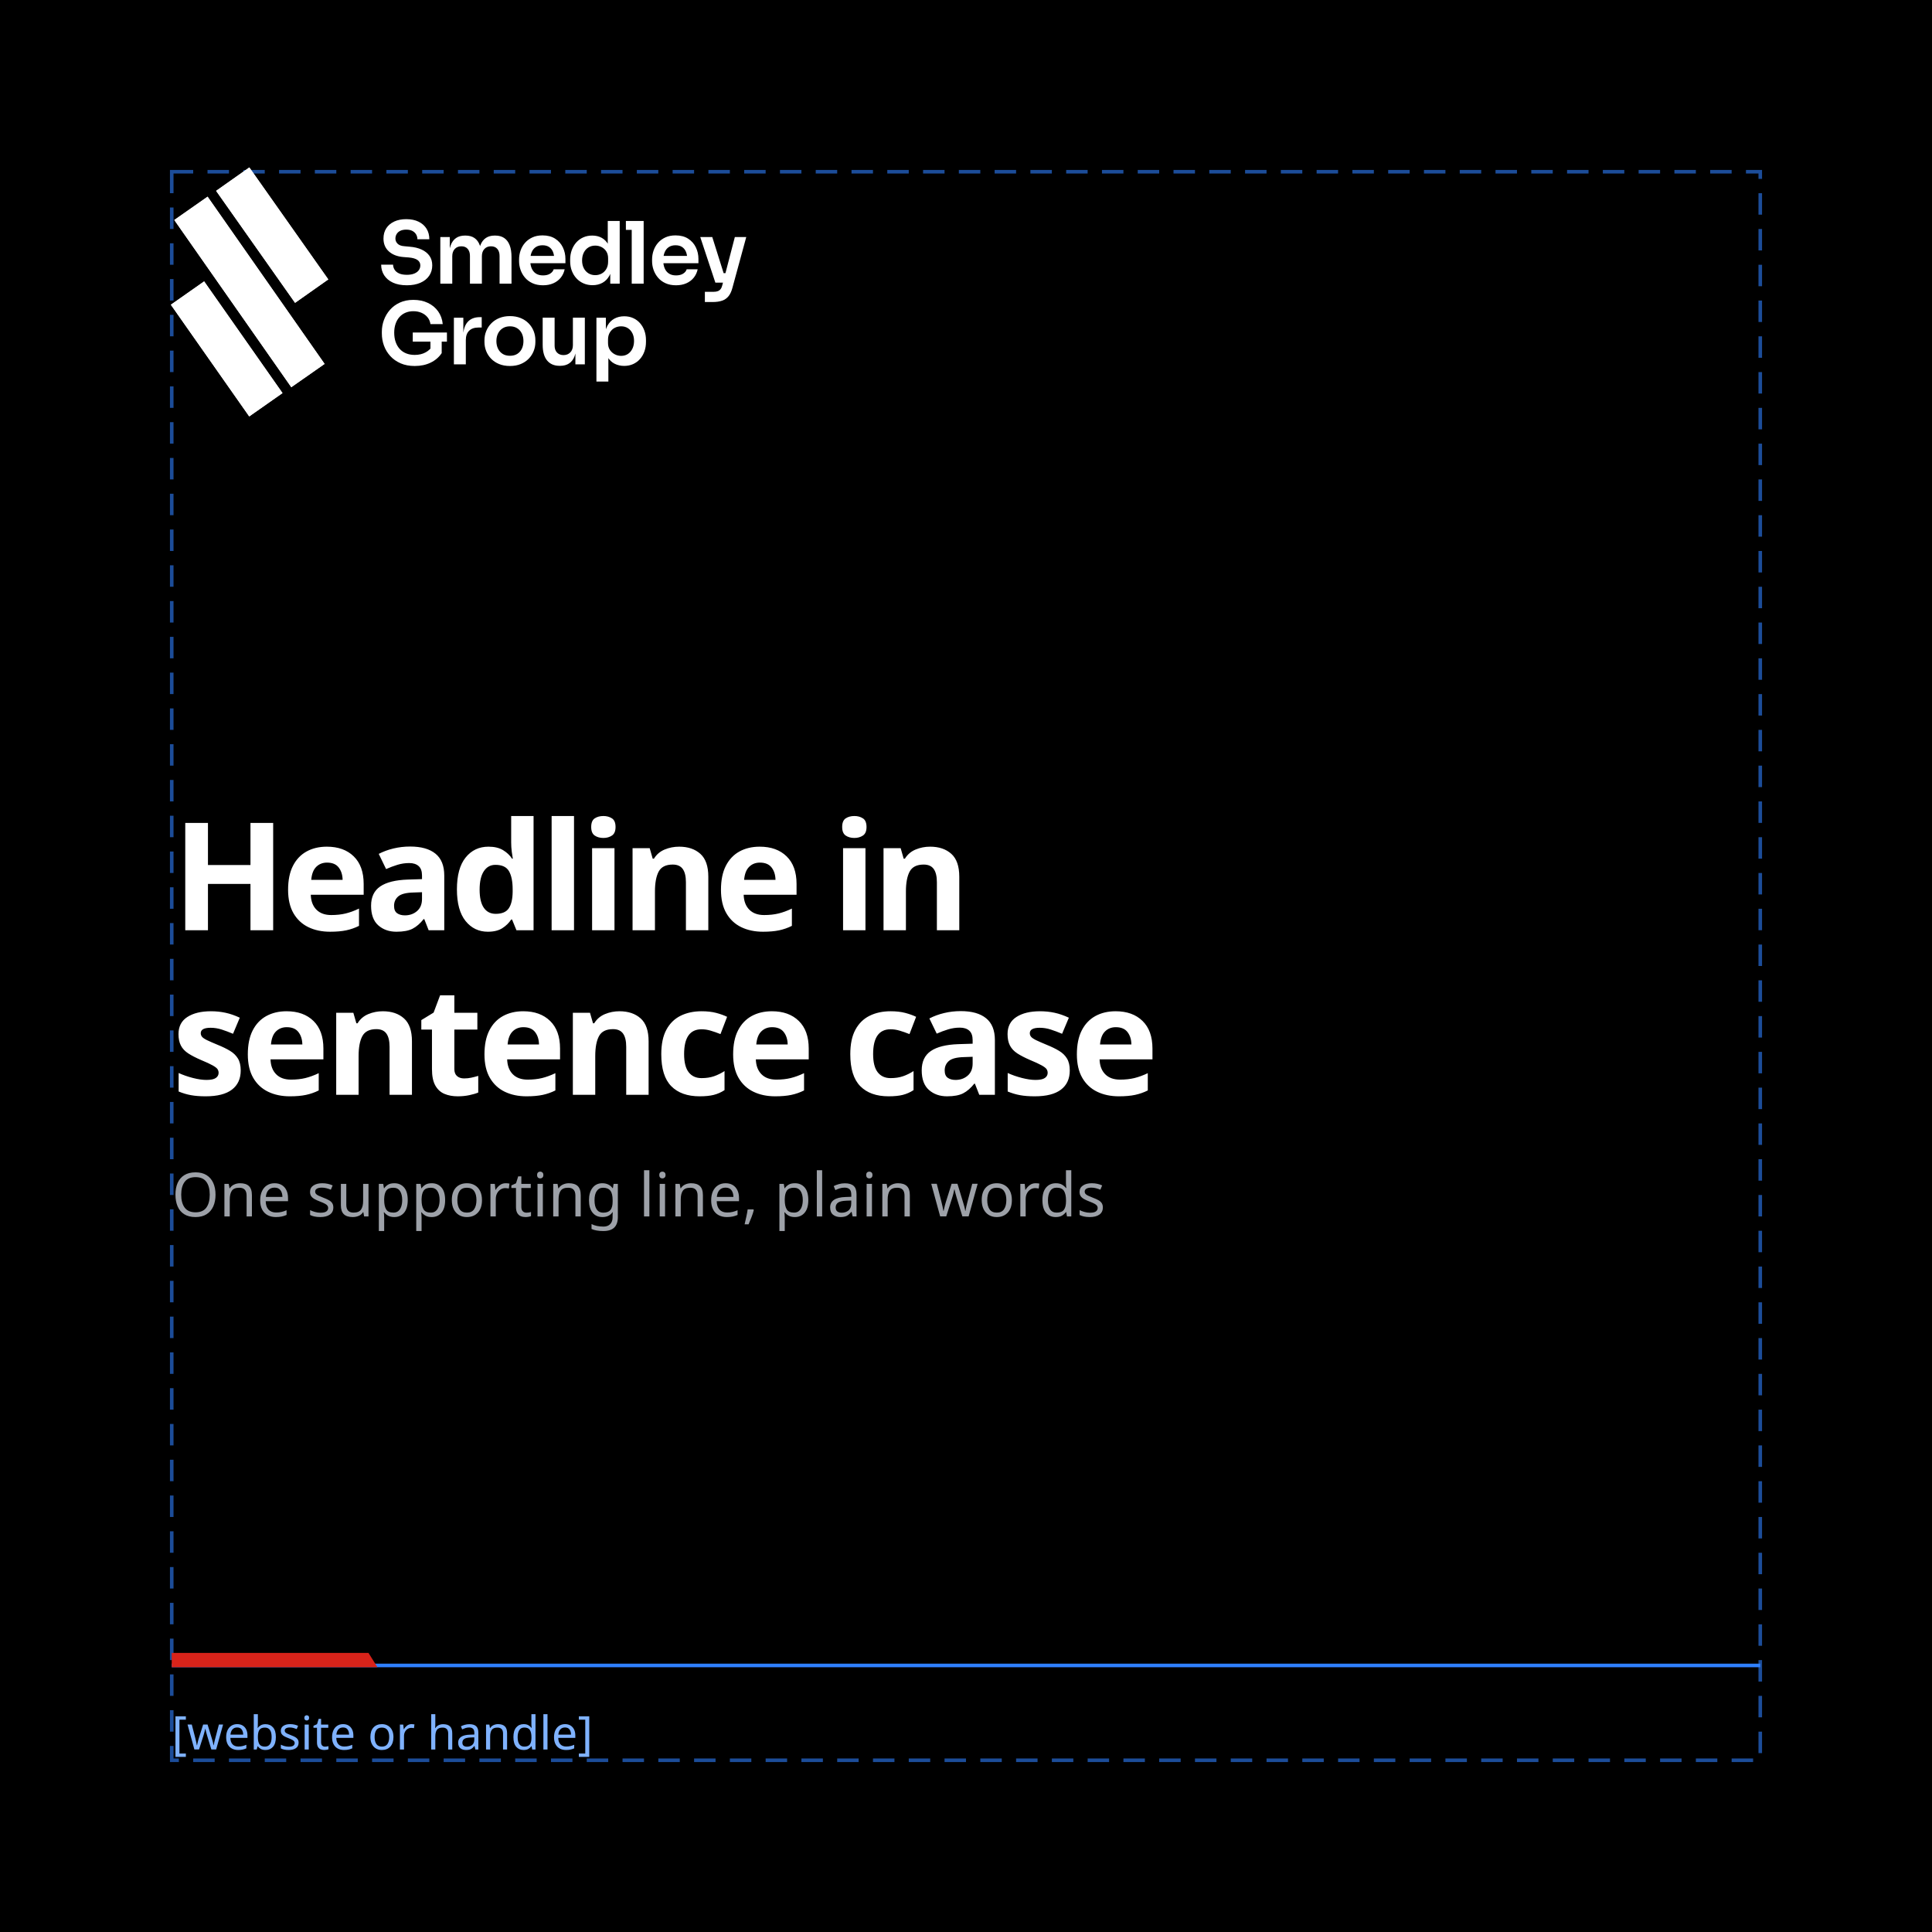
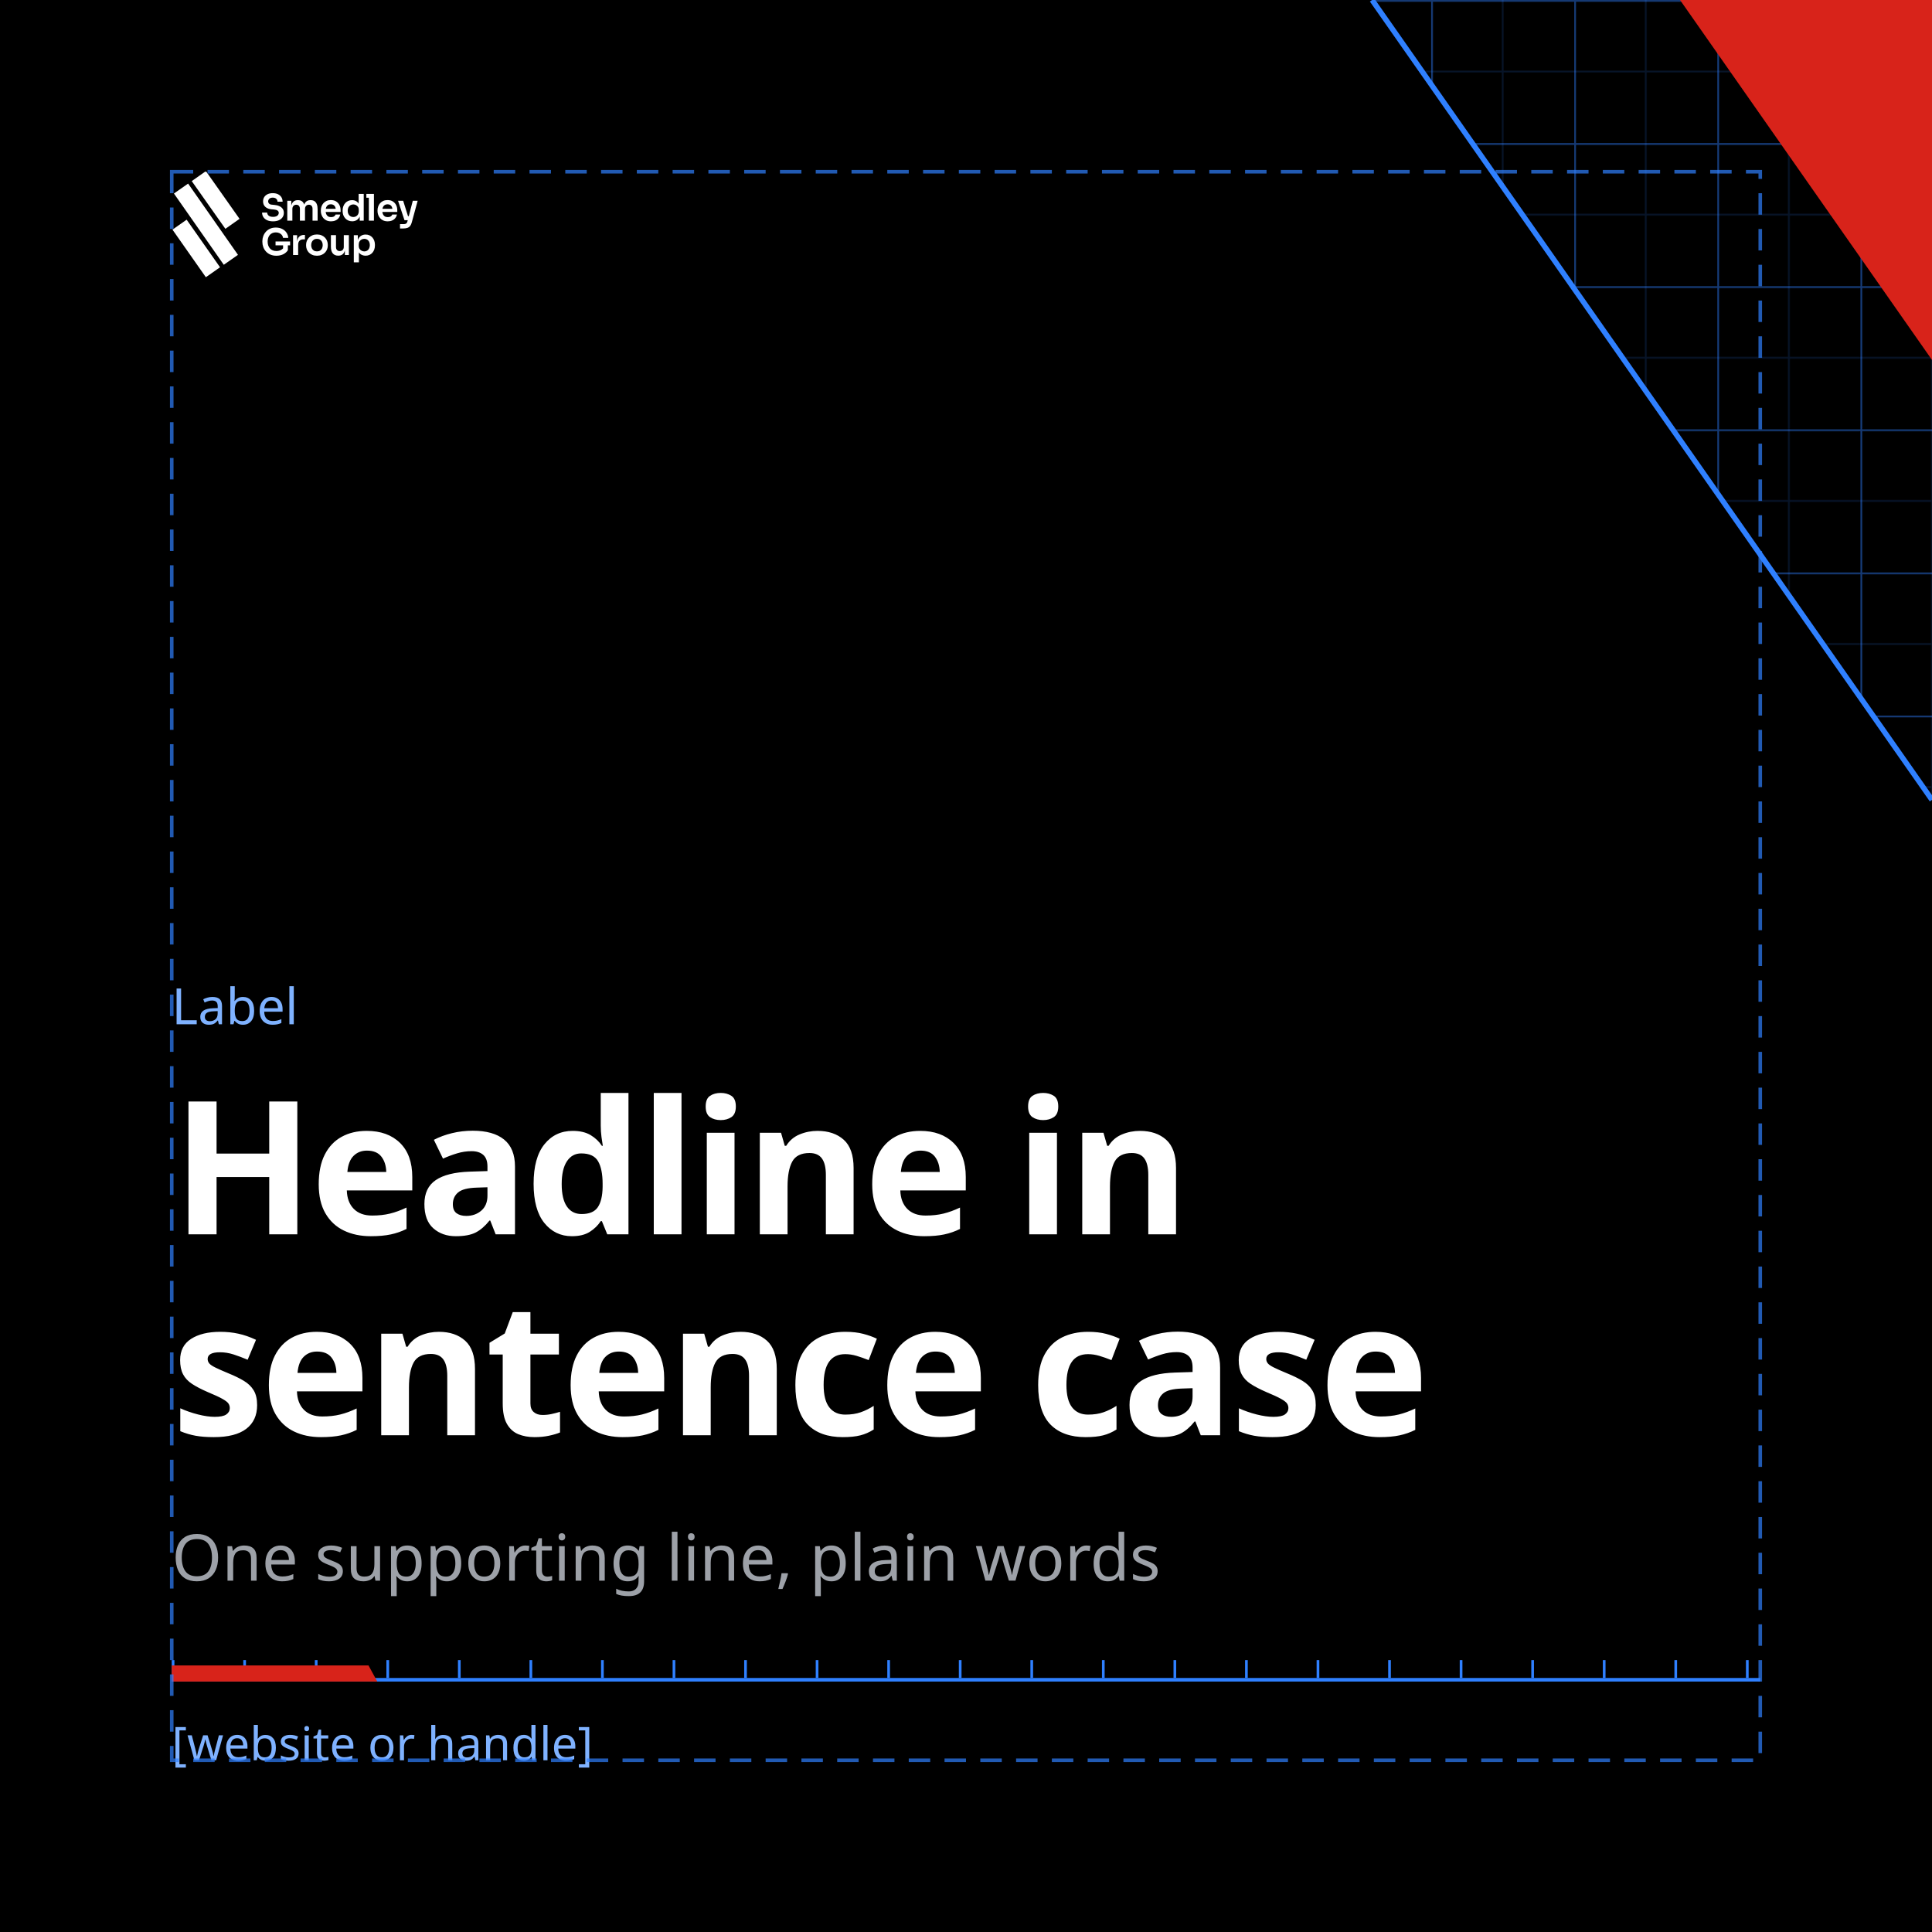
<svg xmlns="http://www.w3.org/2000/svg" viewBox="0 0 1080 1080" width="1080" height="1080">
-   <rect width="1080" height="1080" fill="#000" />
+   <defs>
+     <pattern id="sg" width="80" height="80" patternUnits="userSpaceOnUse">
+       <path d="M80 0H0V80" fill="none" stroke="rgba(47,128,255,.45)" stroke-width="2" />
+       <path d="M40 0V80M0 40H80" fill="none" stroke="rgba(47,128,255,.16)" stroke-width="1" />
+     </pattern>
+   </defs>
+   <rect width="1080" height="1080" fill="#000000" />
+   <polygon points="767,0 1080,0 1080,447.143" fill="url(#sg)" />
+   <line x1="767" y1="0" x2="1080" y2="447.143" stroke="#2F80FF" stroke-width="3" />
+   <polygon points="939.15,0 1080,0 1080,201.214" fill="#D8231A" />
+   <svg x="96" y="96" width="138.436" height="60" viewBox="-0.90 -1.00 203.04 88.00">
+     <g style="color:#FFFFFF" fill="#FFFFFF">
+       <g stroke="currentColor" stroke-width="14.2">
+         <line x1="21.31" y1="2.59" x2="48.89" y2="41.71" />
+         <line x1="6.71" y1="12.79" x2="47.59" y2="71.21" />
+         <line x1="5.51" y1="42.39" x2="32.89" y2="81.41" />
+       </g>
+       <path d="M82.17 39.67Q79.26 39.67 77.265 38.74Q75.27 37.81 74.22 36.175Q73.17 34.54 73.17 32.47H77.34Q77.34 33.34 77.82 34.165Q78.3 34.99 79.365 35.5Q80.43 36.01 82.17 36.01Q83.73 36.01 84.78 35.56Q85.83 35.11 86.34 34.375Q86.85 33.64 86.85 32.71Q86.85 31.54 85.86 30.835Q84.87 30.13 82.8 29.95L80.88 29.8Q77.73 29.53 75.855 27.835Q73.98 26.14 73.98 23.35Q73.98 21.25 74.97 19.735Q75.96 18.22 77.745 17.395Q79.53 16.57 81.93 16.57Q84.42 16.57 86.22 17.44Q88.02 18.31 89.01 19.885Q90.0 21.46 90.0 23.59H85.83Q85.83 22.69 85.395 21.925Q84.96 21.16 84.105 20.695Q83.25 20.23 81.93 20.23Q80.67 20.23 79.83 20.65Q78.99 21.07 78.57 21.79Q78.15 22.51 78.15 23.35Q78.15 24.37 78.9 25.135Q79.65 25.9 81.27 26.02L83.19 26.2Q85.53 26.38 87.3 27.19Q89.07 28.0 90.045 29.38Q91.02 30.76 91.02 32.71Q91.02 34.78 89.94 36.355Q88.86 37.93 86.865 38.8Q84.87 39.67 82.17 39.67ZM93.84 39.1V22.81H97.14V29.8H96.84Q96.84 27.34 97.47 25.675Q98.1 24.01 99.345 23.155Q100.59 22.3 102.45 22.3H102.63Q104.52 22.3 105.765 23.155Q107.01 24.01 107.625 25.675Q108.24 27.34 108.24 29.8H107.19Q107.19 27.34 107.835 25.675Q108.48 24.01 109.725 23.155Q110.97 22.3 112.83 22.3H113.01Q114.9 22.3 116.16 23.155Q117.42 24.01 118.065 25.675Q118.71 27.34 118.71 29.8V39.1H114.54V29.41Q114.54 27.88 113.76 26.965Q112.98 26.05 111.54 26.05Q110.1 26.05 109.23 26.995Q108.36 27.94 108.36 29.53V39.1H104.19V29.41Q104.19 27.88 103.41 26.965Q102.63 26.05 101.19 26.05Q99.75 26.05 98.88 26.995Q98.01 27.94 98.01 29.53V39.1ZM129.72 39.67Q127.62 39.67 126.045 38.95Q124.47 38.23 123.435 37.015Q122.4 35.8 121.875 34.3Q121.35 32.8 121.35 31.24V30.67Q121.35 29.05 121.875 27.535Q122.4 26.02 123.435 24.835Q124.47 23.65 126.0 22.945Q127.53 22.24 129.54 22.24Q132.18 22.24 133.965 23.395Q135.75 24.55 136.65 26.425Q137.55 28.3 137.55 30.46V31.96H123.12V29.41H134.94L133.65 30.67Q133.65 29.11 133.2 28.0Q132.75 26.89 131.835 26.29Q130.92 25.69 129.54 25.69Q128.16 25.69 127.2 26.32Q126.24 26.95 125.745 28.135Q125.25 29.32 125.25 30.97Q125.25 32.5 125.73 33.685Q126.21 34.87 127.2 35.545Q128.19 36.22 129.72 36.22Q131.25 36.22 132.21 35.605Q133.17 34.99 133.44 34.09H137.28Q136.92 35.77 135.9 37.03Q134.88 38.29 133.305 38.98Q131.73 39.67 129.72 39.67ZM147.03 39.64Q145.32 39.64 143.88 39.01Q142.44 38.38 141.39 37.24Q140.34 36.1 139.77 34.585Q139.2 33.07 139.2 31.3V30.67Q139.2 28.93 139.755 27.4Q140.31 25.87 141.315 24.73Q142.32 23.59 143.745 22.945Q145.17 22.3 146.91 22.3Q148.83 22.3 150.285 23.125Q151.74 23.95 152.61 25.6Q153.48 27.25 153.57 29.74L152.34 28.3V17.2H156.51V39.1H153.21V32.17H153.93Q153.84 34.66 152.91 36.325Q151.98 37.99 150.465 38.815Q148.95 39.64 147.03 39.64ZM147.96 36.13Q149.19 36.13 150.21 35.575Q151.23 35.02 151.845 33.955Q152.46 32.89 152.46 31.45V30.25Q152.46 28.81 151.83 27.835Q151.2 26.86 150.18 26.335Q149.16 25.81 147.96 25.81Q146.61 25.81 145.575 26.455Q144.54 27.1 143.955 28.27Q143.37 29.44 143.37 31.0Q143.37 32.56 143.97 33.715Q144.57 34.87 145.605 35.5Q146.64 36.13 147.96 36.13ZM160.71 39.1V17.2H164.88V39.1ZM158.67 20.32V17.2H164.88V20.32ZM176.19 39.67Q174.09 39.67 172.515 38.95Q170.94 38.23 169.905 37.015Q168.87 35.8 168.345 34.3Q167.82 32.8 167.82 31.24V30.67Q167.82 29.05 168.345 27.535Q168.87 26.02 169.905 24.835Q170.94 23.65 172.47 22.945Q174.0 22.24 176.01 22.24Q178.65 22.24 180.435 23.395Q182.22 24.55 183.12 26.425Q184.02 28.3 184.02 30.46V31.96H169.59V29.41H181.41L180.12 30.67Q180.12 29.11 179.67 28.0Q179.22 26.89 178.305 26.29Q177.39 25.69 176.01 25.69Q174.63 25.69 173.67 26.32Q172.71 26.95 172.215 28.135Q171.72 29.32 171.72 30.97Q171.72 32.5 172.2 33.685Q172.68 34.87 173.67 35.545Q174.66 36.22 176.19 36.22Q177.72 36.22 178.68 35.605Q179.64 34.99 179.91 34.09H183.75Q183.39 35.77 182.37 37.03Q181.35 38.29 179.775 38.98Q178.2 39.67 176.19 39.67ZM186.27 45.52V41.95H189.33Q190.2 41.95 190.785 41.725Q191.37 41.5 191.76 41.005Q192.15 40.51 192.36 39.64L196.74 22.81H200.73L195.9 40.54Q195.42 42.37 194.55 43.465Q193.68 44.56 192.315 45.04Q190.95 45.52 188.94 45.52ZM191.34 38.74V35.44H194.82V38.74ZM189.93 38.74 184.65 22.81H188.85L193.86 38.74Z" />
+       <path d="M84.9 67.87Q82.08 67.87 79.935 66.925Q77.79 65.98 76.335 64.375Q74.88 62.77 74.145 60.745Q73.41 58.72 73.41 56.53V55.87Q73.41 53.8 74.13 51.82Q74.85 49.84 76.245 48.25Q77.64 46.66 79.695 45.715Q81.75 44.77 84.42 44.77Q87.3 44.77 89.52 45.835Q91.74 46.9 93.09 48.805Q94.44 50.71 94.68 53.23H90.39Q90.18 51.82 89.34 50.815Q88.5 49.81 87.225 49.27Q85.95 48.73 84.42 48.73Q82.89 48.73 81.645 49.27Q80.4 49.81 79.53 50.8Q78.66 51.79 78.195 53.17Q77.73 54.55 77.73 56.23Q77.73 58.06 78.24 59.5Q78.75 60.94 79.68 61.945Q80.61 62.95 81.93 63.475Q83.25 64.0 84.9 64.0Q87.09 64.0 88.74 63.085Q90.39 62.17 91.14 60.7L90.39 64.15V58.51H94.32V63.37Q92.91 65.5 90.48 66.685Q88.05 67.87 84.9 67.87ZM84.21 59.35V56.17H96.15V59.35ZM98.58 67.3V51.01H101.88V57.91H101.79Q101.79 54.4 103.29 52.6Q104.79 50.8 107.7 50.8H108.3V54.43H107.16Q105.06 54.43 103.905 55.555Q102.75 56.68 102.75 58.81V67.3ZM118.17 67.87Q116.01 67.87 114.36 67.18Q112.71 66.49 111.57 65.305Q110.43 64.12 109.845 62.62Q109.26 61.12 109.26 59.5V58.87Q109.26 57.19 109.875 55.675Q110.49 54.16 111.645 52.975Q112.8 51.79 114.45 51.115Q116.1 50.44 118.17 50.44Q120.24 50.44 121.89 51.115Q123.54 51.79 124.695 52.975Q125.85 54.16 126.45 55.675Q127.05 57.19 127.05 58.87V59.5Q127.05 61.12 126.465 62.62Q125.88 64.12 124.74 65.305Q123.6 66.49 121.95 67.18Q120.3 67.87 118.17 67.87ZM118.17 64.3Q119.7 64.3 120.75 63.625Q121.8 62.95 122.34 61.795Q122.88 60.64 122.88 59.17Q122.88 57.67 122.325 56.515Q121.77 55.36 120.705 54.685Q119.64 54.01 118.17 54.01Q116.7 54.01 115.635 54.685Q114.57 55.36 114.0 56.515Q113.43 57.67 113.43 59.17Q113.43 60.64 113.985 61.795Q114.54 62.95 115.59 63.625Q116.64 64.3 118.17 64.3ZM135.51 67.81Q132.69 67.81 131.145 65.95Q129.6 64.09 129.6 60.43V50.98H133.77V60.79Q133.77 62.29 134.61 63.175Q135.45 64.06 136.89 64.06Q138.33 64.06 139.245 63.13Q140.16 62.2 140.16 60.61V50.98H144.33V67.3H141.03V60.37H141.36Q141.36 62.83 140.73 64.48Q140.1 66.13 138.84 66.97Q137.58 67.81 135.69 67.81ZM148.38 73.3V51.01H151.68V58.03L151.17 58.0Q151.29 55.51 152.205 53.83Q153.12 52.15 154.65 51.325Q156.18 50.5 158.07 50.5Q159.81 50.5 161.205 51.13Q162.6 51.76 163.605 52.9Q164.61 54.04 165.15 55.555Q165.69 57.07 165.69 58.81V59.44Q165.69 61.21 165.165 62.725Q164.64 64.24 163.635 65.395Q162.63 66.55 161.22 67.195Q159.81 67.84 158.07 67.84Q156.24 67.84 154.725 67.075Q153.21 66.31 152.28 64.705Q151.35 63.1 151.23 60.55L152.55 62.56V73.3ZM157.02 64.33Q158.37 64.33 159.375 63.67Q160.38 63.01 160.95 61.825Q161.52 60.64 161.52 59.14Q161.52 57.58 160.95 56.44Q160.38 55.3 159.375 54.655Q158.37 54.01 157.02 54.01Q155.79 54.01 154.755 54.55Q153.72 55.09 153.075 56.14Q152.43 57.19 152.43 58.66V59.86Q152.43 61.27 153.09 62.26Q153.75 63.25 154.8 63.79Q155.85 64.33 157.02 64.33Z" />
+     </g>
+   </svg>
+   <rect x="96" y="938" width="888" height="2" fill="#2F80FF" />
+   <rect x="96" y="928" width="1.5" height="10" fill="#2F80FF" />
+   <rect x="136" y="928" width="1.5" height="10" fill="#2F80FF" />
+   <rect x="176" y="928" width="1.5" height="10" fill="#2F80FF" />
+   <rect x="216" y="928" width="1.5" height="10" fill="#2F80FF" />
+   <rect x="256" y="928" width="1.5" height="10" fill="#2F80FF" />
+   <rect x="296" y="928" width="1.5" height="10" fill="#2F80FF" />
+   <rect x="336" y="928" width="1.5" height="10" fill="#2F80FF" />
+   <rect x="376" y="928" width="1.5" height="10" fill="#2F80FF" />
+   <rect x="416" y="928" width="1.5" height="10" fill="#2F80FF" />
+   <rect x="456" y="928" width="1.5" height="10" fill="#2F80FF" />
+   <rect x="496" y="928" width="1.5" height="10" fill="#2F80FF" />
+   <rect x="536" y="928" width="1.5" height="10" fill="#2F80FF" />
+   <rect x="576" y="928" width="1.5" height="10" fill="#2F80FF" />
+   <rect x="616" y="928" width="1.5" height="10" fill="#2F80FF" />
+   <rect x="656" y="928" width="1.5" height="10" fill="#2F80FF" />
+   <rect x="696" y="928" width="1.5" height="10" fill="#2F80FF" />
+   <rect x="736" y="928" width="1.5" height="10" fill="#2F80FF" />
+   <rect x="776" y="928" width="1.5" height="10" fill="#2F80FF" />
+   <rect x="816" y="928" width="1.5" height="10" fill="#2F80FF" />
+   <rect x="856" y="928" width="1.5" height="10" fill="#2F80FF" />
+   <rect x="896" y="928" width="1.5" height="10" fill="#2F80FF" />
+   <rect x="936" y="928" width="1.5" height="10" fill="#2F80FF" />
+   <rect x="976" y="928" width="1.5" height="10" fill="#2F80FF" />
+   <polygon points="96,931 206,931 210.9,940 96,940" fill="#D8231A" />
+   <text x="96" y="984" font-size="26" font-family="IBM Plex Mono" font-weight="400" fill="#7FB2FF">[website or handle]</text>
+   <text x="96" y="572.56" font-size="28" font-family="IBM Plex Mono" font-weight="400" fill="#7FB2FF">Label</text>
+   <text x="96" y="690" font-size="104" text-anchor="start" font-family="Sora" font-weight="600" fill="#FFFFFF" letter-spacing="-0.02em">
+     <tspan x="96" dy="0">Headline in</tspan>
+     <tspan x="96" dy="112.32">sentence case</tspan>
+   </text>
+   <text x="96" y="883.6" font-size="36" text-anchor="start" font-family="Sora" font-weight="300" fill="#9DA1A8">
+     <tspan x="96" dy="0">One supporting line, plain words</tspan>
+   </text>
  <g id="guides">
-     <rect x="96" y="96" width="888" height="888" fill="none" stroke="#2F80FF" stroke-width="2" stroke-dasharray="12 8" opacity=".6" />
+     <rect x="96" y="96" width="888" height="888" fill="none" stroke="#2F80FF" stroke-width="2" stroke-dasharray="12 8" opacity=".7" />
  </g>
-   <g transform="translate(96 96) scale(1.6)" style="color:#fff" fill="#fff">
-     <g stroke="currentColor" stroke-width="14.2">
-       <line x1="21.31" y1="2.59" x2="48.89" y2="41.71" />
-       <line x1="6.71" y1="12.79" x2="47.59" y2="71.21" />
-       <line x1="5.51" y1="42.39" x2="32.89" y2="81.41" />
-     </g>
-     <g stroke="currentColor" stroke-width="14.2">
-       <line x1="21.31" y1="2.59" x2="48.89" y2="41.71" />
-       <line x1="6.71" y1="12.79" x2="47.59" y2="71.21" />
-       <line x1="5.51" y1="42.39" x2="32.89" y2="81.41" />
-     </g>
-     <path d="M82.17 39.67Q79.26 39.67 77.265 38.74Q75.27 37.81 74.22 36.175Q73.17 34.54 73.17 32.47H77.34Q77.34 33.34 77.82 34.165Q78.3 34.99 79.365 35.5Q80.43 36.01 82.17 36.01Q83.73 36.01 84.78 35.56Q85.83 35.11 86.34 34.375Q86.85 33.64 86.85 32.71Q86.85 31.54 85.86 30.835Q84.87 30.13 82.8 29.95L80.88 29.8Q77.73 29.53 75.855 27.835Q73.98 26.14 73.98 23.35Q73.98 21.25 74.97 19.735Q75.96 18.22 77.745 17.395Q79.53 16.57 81.93 16.57Q84.42 16.57 86.22 17.44Q88.02 18.31 89.01 19.885Q90.0 21.46 90.0 23.59H85.83Q85.83 22.69 85.395 21.925Q84.96 21.16 84.105 20.695Q83.25 20.23 81.93 20.23Q80.67 20.23 79.83 20.65Q78.99 21.07 78.57 21.79Q78.15 22.51 78.15 23.35Q78.15 24.37 78.9 25.135Q79.65 25.9 81.27 26.02L83.19 26.2Q85.53 26.38 87.3 27.19Q89.07 28.0 90.045 29.38Q91.02 30.76 91.02 32.71Q91.02 34.78 89.94 36.355Q88.86 37.93 86.865 38.8Q84.87 39.67 82.17 39.67ZM93.84 39.1V22.81H97.14V29.8H96.84Q96.84 27.34 97.47 25.675Q98.1 24.01 99.345 23.155Q100.59 22.3 102.45 22.3H102.63Q104.52 22.3 105.765 23.155Q107.01 24.01 107.625 25.675Q108.24 27.34 108.24 29.8H107.19Q107.19 27.34 107.835 25.675Q108.48 24.01 109.725 23.155Q110.97 22.3 112.83 22.3H113.01Q114.9 22.3 116.16 23.155Q117.42 24.01 118.065 25.675Q118.71 27.34 118.71 29.8V39.1H114.54V29.41Q114.54 27.88 113.76 26.965Q112.98 26.05 111.54 26.05Q110.1 26.05 109.23 26.995Q108.36 27.94 108.36 29.53V39.1H104.19V29.41Q104.19 27.88 103.41 26.965Q102.63 26.05 101.19 26.05Q99.75 26.05 98.88 26.995Q98.01 27.94 98.01 29.53V39.1ZM129.72 39.67Q127.62 39.67 126.045 38.95Q124.47 38.23 123.435 37.015Q122.4 35.8 121.875 34.3Q121.35 32.8 121.35 31.24V30.67Q121.35 29.05 121.875 27.535Q122.4 26.02 123.435 24.835Q124.47 23.65 126.0 22.945Q127.53 22.24 129.54 22.24Q132.18 22.24 133.965 23.395Q135.75 24.55 136.65 26.425Q137.55 28.3 137.55 30.46V31.96H123.12V29.41H134.94L133.65 30.67Q133.65 29.11 133.2 28.0Q132.75 26.89 131.835 26.29Q130.92 25.69 129.54 25.69Q128.16 25.69 127.2 26.32Q126.24 26.95 125.745 28.135Q125.25 29.32 125.25 30.97Q125.25 32.5 125.73 33.685Q126.21 34.87 127.2 35.545Q128.19 36.22 129.72 36.22Q131.25 36.22 132.21 35.605Q133.17 34.99 133.44 34.09H137.28Q136.92 35.77 135.9 37.03Q134.88 38.29 133.305 38.98Q131.73 39.67 129.72 39.67ZM147.03 39.64Q145.32 39.64 143.88 39.01Q142.44 38.38 141.39 37.24Q140.34 36.1 139.77 34.585Q139.2 33.07 139.2 31.3V30.67Q139.2 28.93 139.755 27.4Q140.31 25.87 141.315 24.73Q142.32 23.59 143.745 22.945Q145.17 22.3 146.91 22.3Q148.83 22.3 150.285 23.125Q151.74 23.95 152.61 25.6Q153.48 27.25 153.57 29.74L152.34 28.3V17.2H156.51V39.1H153.21V32.17H153.93Q153.84 34.66 152.91 36.325Q151.98 37.99 150.465 38.815Q148.95 39.64 147.03 39.64ZM147.96 36.13Q149.19 36.13 150.21 35.575Q151.23 35.02 151.845 33.955Q152.46 32.89 152.46 31.45V30.25Q152.46 28.81 151.83 27.835Q151.2 26.86 150.18 26.335Q149.16 25.81 147.96 25.81Q146.61 25.81 145.575 26.455Q144.54 27.1 143.955 28.27Q143.37 29.44 143.37 31.0Q143.37 32.56 143.97 33.715Q144.57 34.87 145.605 35.5Q146.64 36.13 147.96 36.13ZM160.71 39.1V17.2H164.88V39.1ZM158.67 20.32V17.2H164.88V20.32ZM176.19 39.67Q174.09 39.67 172.515 38.95Q170.94 38.23 169.905 37.015Q168.87 35.8 168.345 34.3Q167.82 32.8 167.82 31.24V30.67Q167.82 29.05 168.345 27.535Q168.87 26.02 169.905 24.835Q170.94 23.65 172.47 22.945Q174.0 22.24 176.01 22.24Q178.65 22.24 180.435 23.395Q182.22 24.55 183.12 26.425Q184.02 28.3 184.02 30.46V31.96H169.59V29.41H181.41L180.12 30.67Q180.12 29.11 179.67 28.0Q179.22 26.89 178.305 26.29Q177.39 25.69 176.01 25.69Q174.63 25.69 173.67 26.32Q172.71 26.95 172.215 28.135Q171.72 29.32 171.72 30.97Q171.72 32.5 172.2 33.685Q172.68 34.87 173.67 35.545Q174.66 36.22 176.19 36.22Q177.72 36.22 178.68 35.605Q179.64 34.99 179.91 34.09H183.75Q183.39 35.77 182.37 37.03Q181.35 38.29 179.775 38.98Q178.2 39.67 176.19 39.67ZM186.27 45.52V41.95H189.33Q190.2 41.95 190.785 41.725Q191.37 41.5 191.76 41.005Q192.15 40.51 192.36 39.64L196.74 22.81H200.73L195.9 40.54Q195.42 42.37 194.55 43.465Q193.68 44.56 192.315 45.04Q190.95 45.52 188.94 45.52ZM191.34 38.74V35.44H194.82V38.74ZM189.93 38.74 184.65 22.81H188.85L193.86 38.74Z" />
-     <path d="M84.9 67.87Q82.08 67.87 79.935 66.925Q77.79 65.98 76.335 64.375Q74.88 62.77 74.145 60.745Q73.41 58.72 73.41 56.53V55.87Q73.41 53.8 74.13 51.82Q74.85 49.84 76.245 48.25Q77.64 46.66 79.695 45.715Q81.75 44.77 84.42 44.77Q87.3 44.77 89.52 45.835Q91.74 46.9 93.09 48.805Q94.44 50.71 94.68 53.23H90.39Q90.18 51.82 89.34 50.815Q88.5 49.81 87.225 49.27Q85.95 48.73 84.42 48.73Q82.89 48.73 81.645 49.27Q80.4 49.81 79.53 50.8Q78.66 51.79 78.195 53.17Q77.73 54.55 77.73 56.23Q77.73 58.06 78.24 59.5Q78.75 60.94 79.68 61.945Q80.61 62.95 81.93 63.475Q83.25 64.0 84.9 64.0Q87.09 64.0 88.74 63.085Q90.39 62.17 91.14 60.7L90.39 64.15V58.51H94.32V63.37Q92.91 65.5 90.48 66.685Q88.05 67.87 84.9 67.87ZM84.21 59.35V56.17H96.15V59.35ZM98.58 67.3V51.01H101.88V57.91H101.79Q101.79 54.4 103.29 52.6Q104.79 50.8 107.7 50.8H108.3V54.43H107.16Q105.06 54.43 103.905 55.555Q102.75 56.68 102.75 58.81V67.3ZM118.17 67.87Q116.01 67.87 114.36 67.18Q112.71 66.49 111.57 65.305Q110.43 64.12 109.845 62.62Q109.26 61.12 109.26 59.5V58.87Q109.26 57.19 109.875 55.675Q110.49 54.16 111.645 52.975Q112.8 51.79 114.45 51.115Q116.1 50.44 118.17 50.44Q120.24 50.44 121.89 51.115Q123.54 51.79 124.695 52.975Q125.85 54.16 126.45 55.675Q127.05 57.19 127.05 58.87V59.5Q127.05 61.12 126.465 62.62Q125.88 64.12 124.74 65.305Q123.6 66.49 121.95 67.18Q120.3 67.87 118.17 67.87ZM118.17 64.3Q119.7 64.3 120.75 63.625Q121.8 62.95 122.34 61.795Q122.88 60.64 122.88 59.17Q122.88 57.67 122.325 56.515Q121.77 55.36 120.705 54.685Q119.64 54.01 118.17 54.01Q116.7 54.01 115.635 54.685Q114.57 55.36 114.0 56.515Q113.43 57.67 113.43 59.17Q113.43 60.64 113.985 61.795Q114.54 62.95 115.59 63.625Q116.64 64.3 118.17 64.3ZM135.51 67.81Q132.69 67.81 131.145 65.95Q129.6 64.09 129.6 60.43V50.98H133.77V60.79Q133.77 62.29 134.61 63.175Q135.45 64.06 136.89 64.06Q138.33 64.06 139.245 63.13Q140.16 62.2 140.16 60.61V50.98H144.33V67.3H141.03V60.37H141.36Q141.36 62.83 140.73 64.48Q140.1 66.13 138.84 66.97Q137.58 67.81 135.69 67.81ZM148.38 73.3V51.01H151.68V58.03L151.17 58.0Q151.29 55.51 152.205 53.83Q153.12 52.15 154.65 51.325Q156.18 50.5 158.07 50.5Q159.81 50.5 161.205 51.13Q162.6 51.76 163.605 52.9Q164.61 54.04 165.15 55.555Q165.69 57.07 165.69 58.81V59.44Q165.69 61.21 165.165 62.725Q164.64 64.24 163.635 65.395Q162.63 66.55 161.22 67.195Q159.81 67.84 158.07 67.84Q156.24 67.84 154.725 67.075Q153.21 66.31 152.28 64.705Q151.35 63.1 151.23 60.55L152.55 62.56V73.3ZM157.02 64.33Q158.37 64.33 159.375 63.67Q160.38 63.01 160.95 61.825Q161.52 60.64 161.52 59.14Q161.52 57.58 160.95 56.44Q160.38 55.3 159.375 54.655Q158.37 54.01 157.02 54.01Q155.79 54.01 154.755 54.55Q153.72 55.09 153.075 56.14Q152.43 57.19 152.43 58.66V59.86Q152.43 61.27 153.09 62.26Q153.75 63.25 154.8 63.79Q155.85 64.33 157.02 64.33Z" />
-   </g>
-   <text x="96" y="520" fill="#fff" font-family="Sora" font-weight="600" font-size="84" letter-spacing="-3">Headline in</text>
-   <text x="96" y="612" fill="#fff" font-family="Sora" font-weight="600" font-size="84" letter-spacing="-3">sentence case</text>
-   <text x="96" y="680" fill="#9DA1A8" font-family="Sora" font-weight="300" font-size="34">One supporting line, plain words</text>
-   <rect x="96" y="930" width="888" height="2" fill="#2F80FF" />
-   <polygon points="96,924 206,924 211,932 96,932" fill="#D8231A" />
-   <text x="96" y="978" fill="#7FB2FF" font-family="IBM Plex Mono" font-size="26">[website or handle]</text>
</svg>
